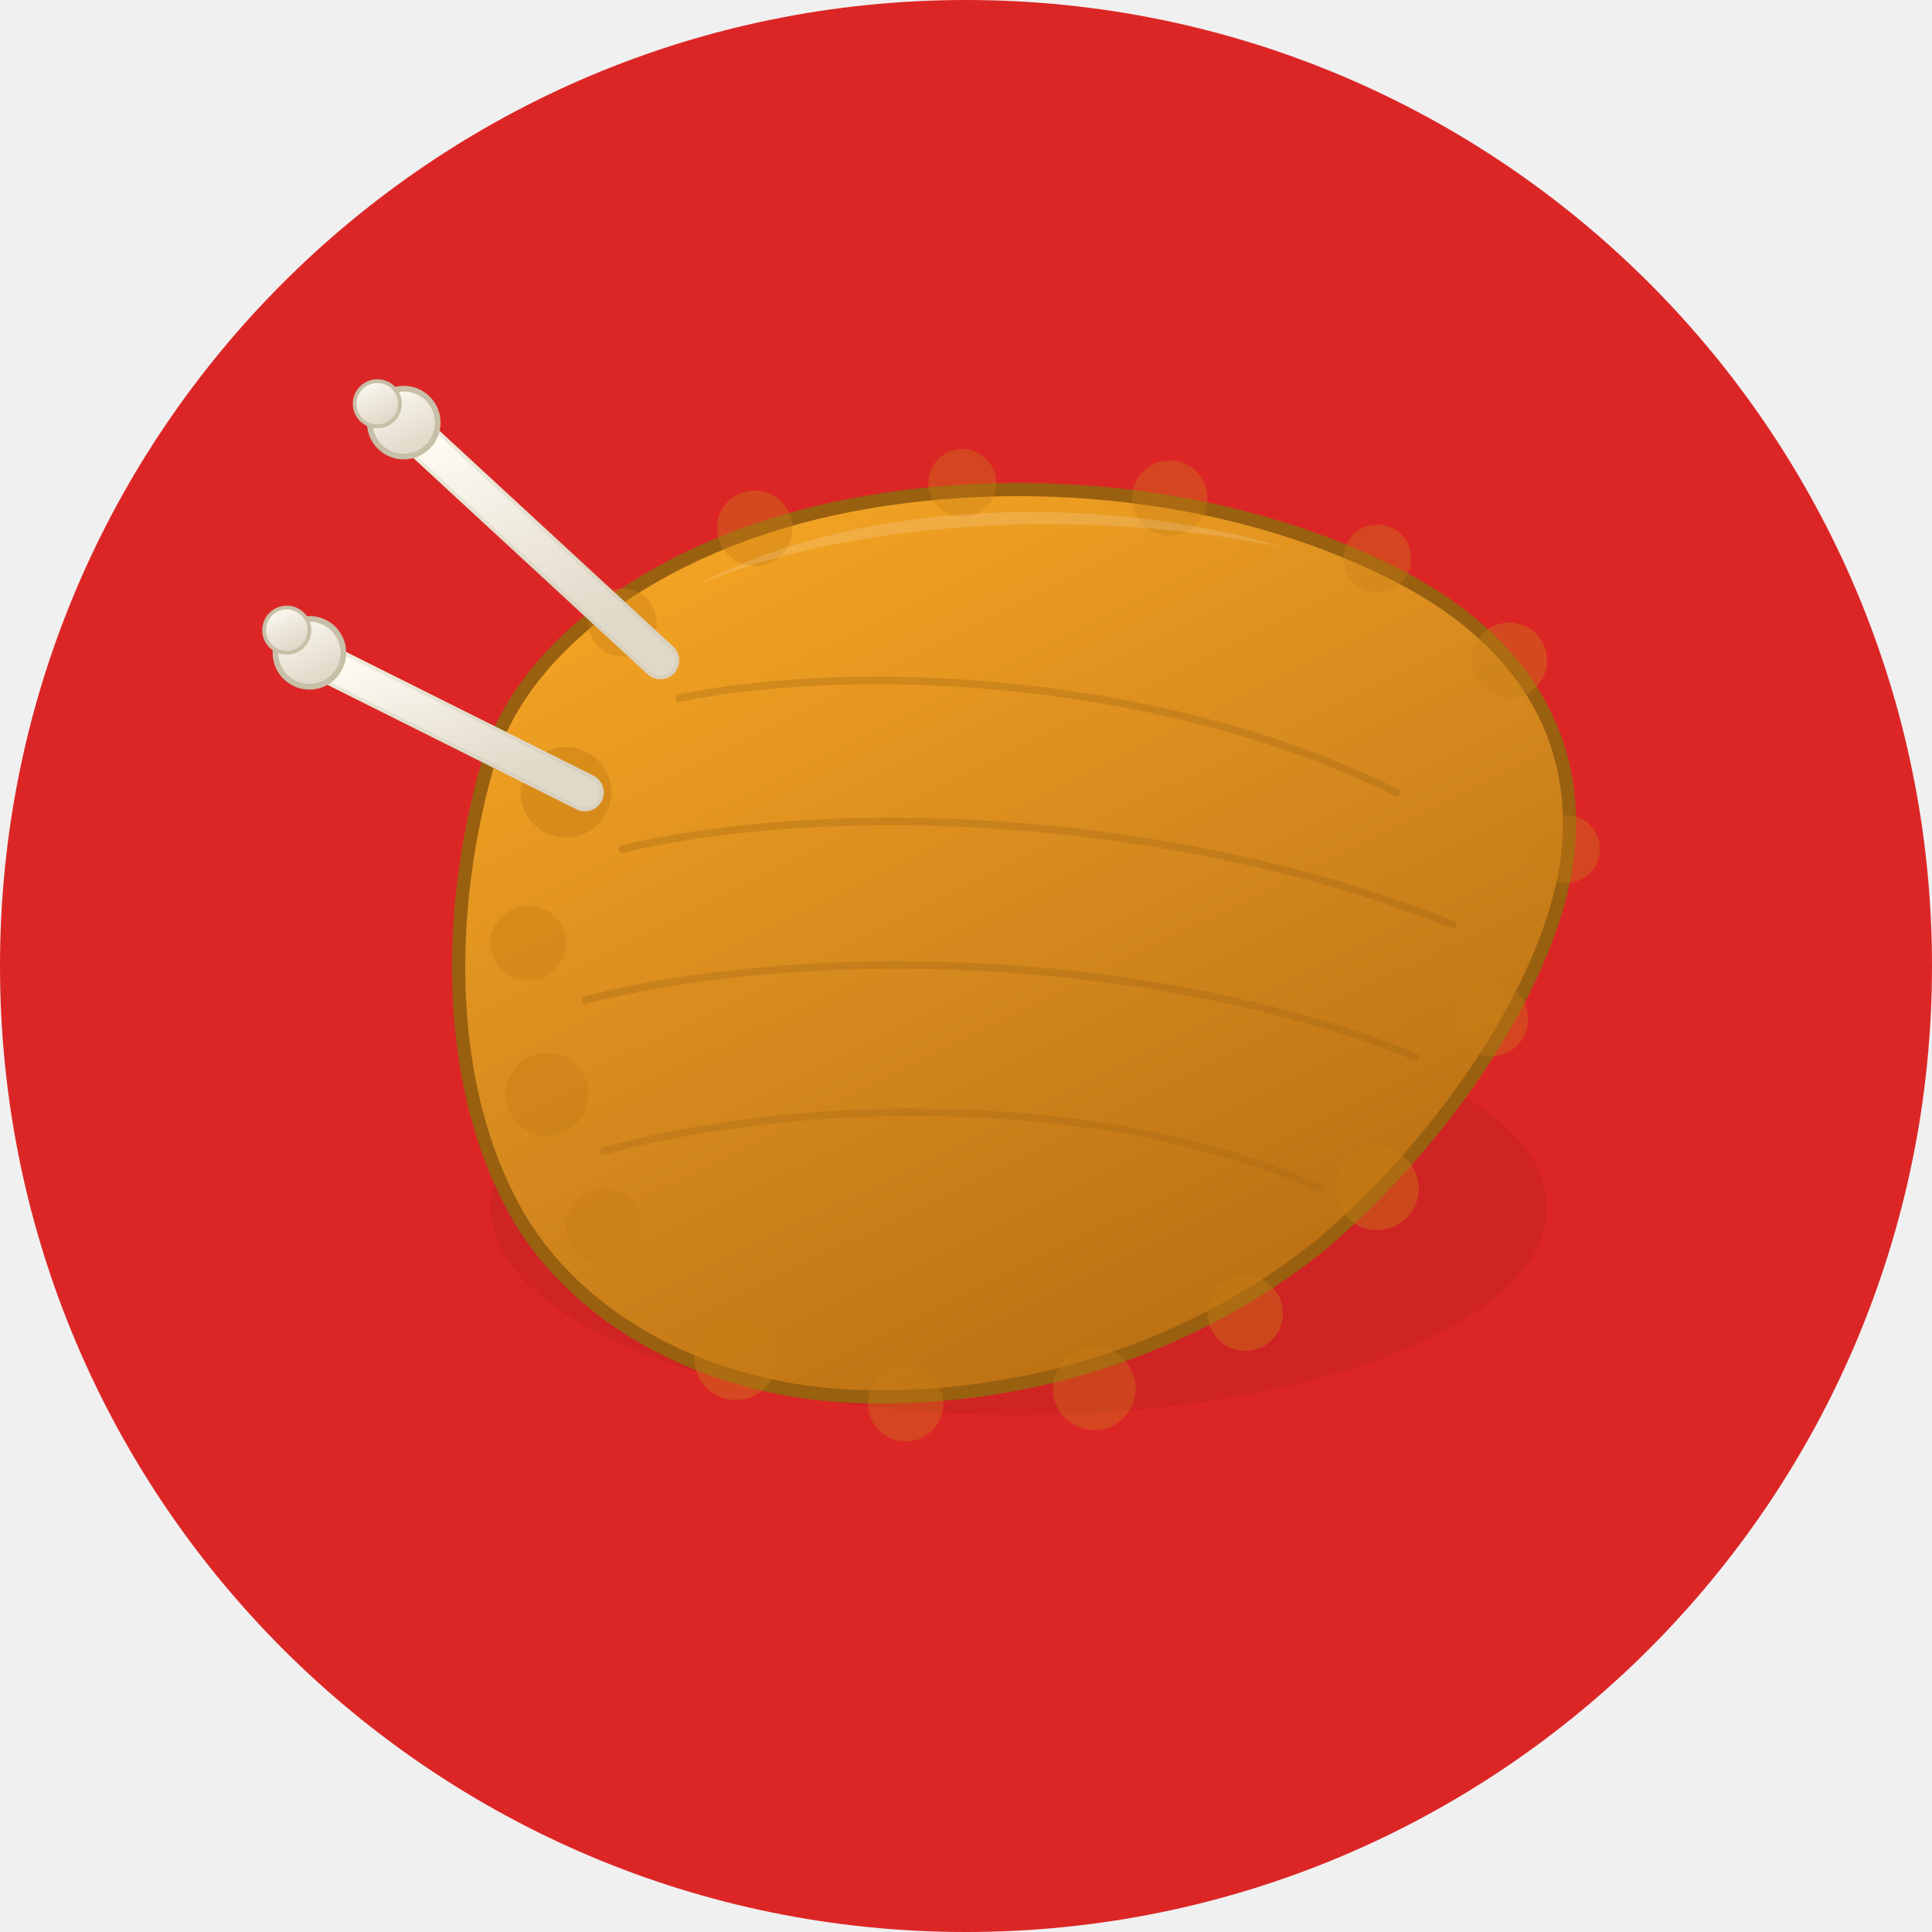
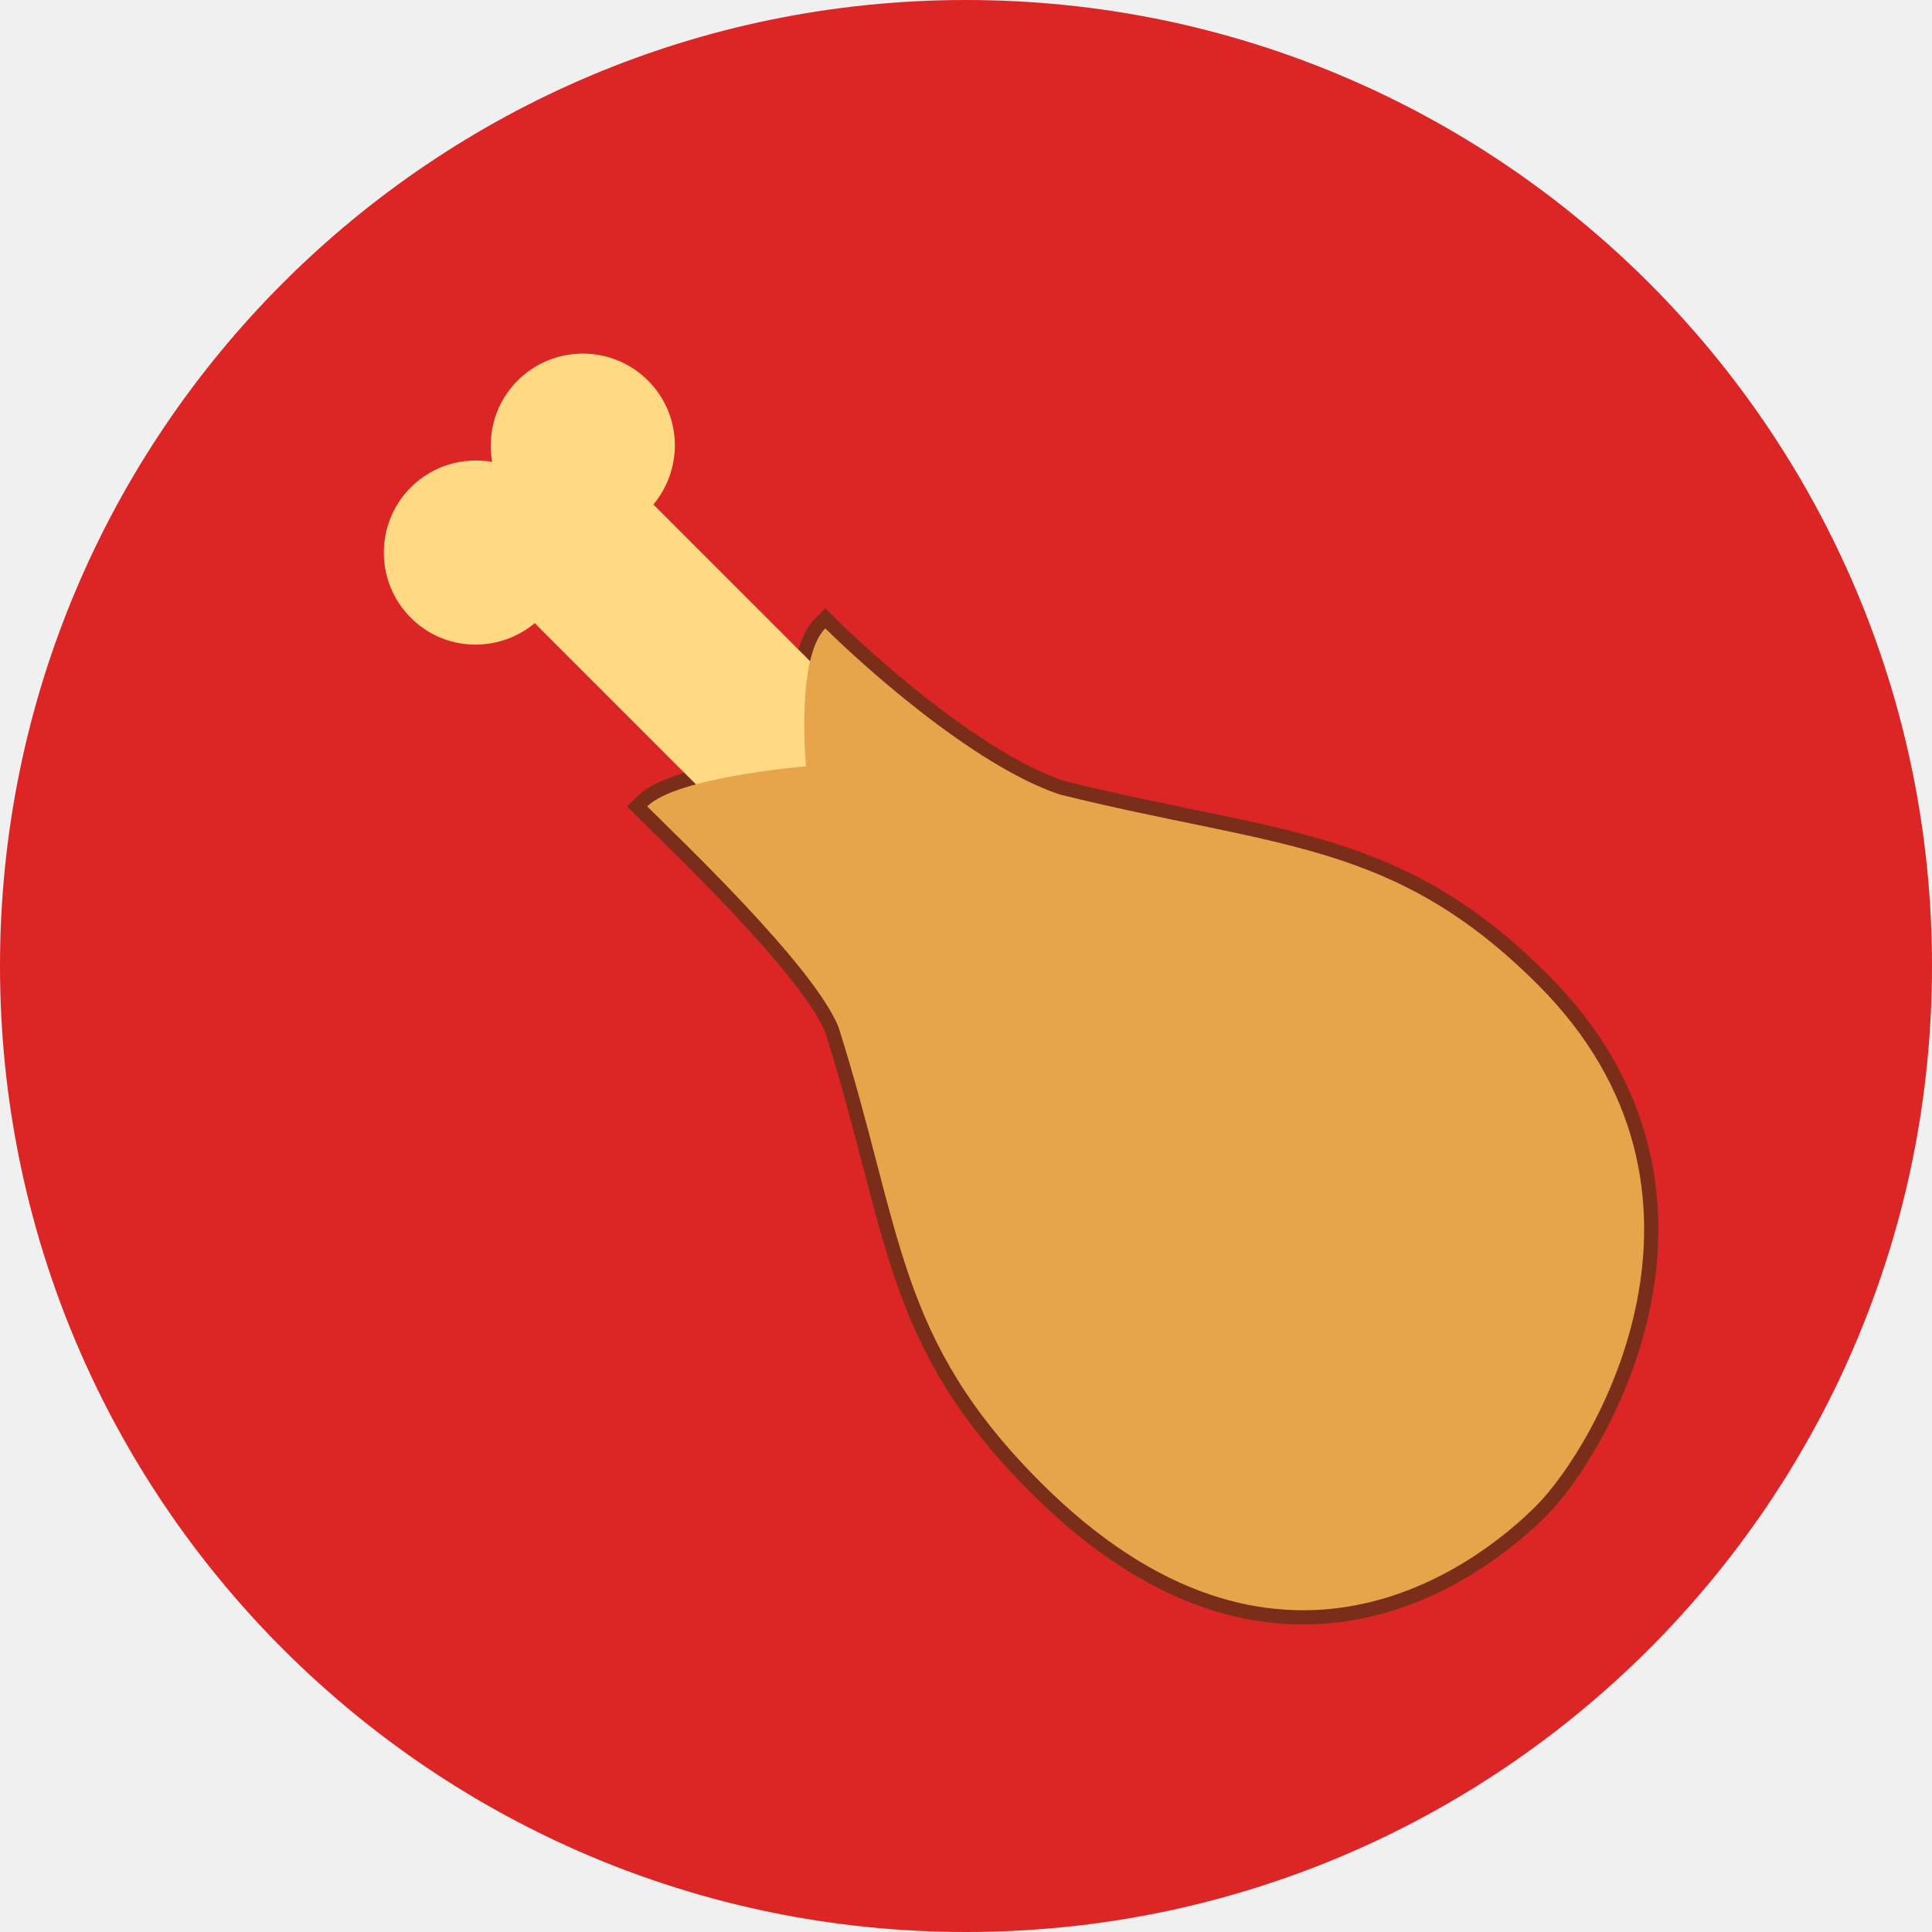
<svg xmlns="http://www.w3.org/2000/svg" width="512" height="512" viewBox="0 0 512 512">
-   <defs>
-     <linearGradient id="wing" x1="0.2" y1="0" x2="0.8" y2="1">
-       <stop offset="0%" stop-color="#F6A623" />
-       <stop offset="50%" stop-color="#D4881E" />
-       <stop offset="100%" stop-color="#B56A0F" />
-     </linearGradient>
-     <linearGradient id="bone" x1="0" y1="0" x2="0.5" y2="1">
-       <stop offset="0%" stop-color="#FFFDF5" />
-       <stop offset="100%" stop-color="#E0D8C8" />
-     </linearGradient>
-   </defs>
  <circle cx="256" cy="256" r="256" fill="#DC2626" />
-   <ellipse cx="270" cy="320" rx="140" ry="55" fill="#B91C1C" opacity="0.35" />
-   <path d="M130 200 C140 170, 175 145, 220 135 C270 124, 330 130, 375 155 C405 172, 420 198, 415 230 C410 260, 385 300, 350 330 C315 358, 270 372, 225 370 C185 368, 150 348, 135 318 C118 285, 118 240, 130 200Z" fill="url(#wing)" stroke="#996010" stroke-width="3.5" />
-   <circle cx="150" cy="210" r="12" fill="#C87D14" opacity="0.5" />
-   <circle cx="140" cy="250" r="10" fill="#C87D14" opacity="0.4" />
-   <circle cx="145" cy="290" r="11" fill="#C87D14" opacity="0.45" />
-   <circle cx="160" cy="325" r="10" fill="#C87D14" opacity="0.4" />
-   <circle cx="195" cy="360" r="11" fill="#C87D14" opacity="0.4" />
-   <circle cx="240" cy="372" r="10" fill="#C87D14" opacity="0.35" />
-   <circle cx="290" cy="368" r="11" fill="#C87D14" opacity="0.35" />
-   <circle cx="330" cy="348" r="10" fill="#C87D14" opacity="0.4" />
-   <circle cx="365" cy="315" r="11" fill="#C87D14" opacity="0.4" />
-   <circle cx="395" cy="270" r="10" fill="#C87D14" opacity="0.35" />
-   <circle cx="415" cy="225" r="9" fill="#C87D14" opacity="0.35" />
-   <circle cx="400" cy="175" r="10" fill="#C87D14" opacity="0.4" />
-   <circle cx="365" cy="148" r="9" fill="#C87D14" opacity="0.35" />
-   <circle cx="310" cy="132" r="10" fill="#C87D14" opacity="0.35" />
-   <circle cx="255" cy="128" r="9" fill="#C87D14" opacity="0.35" />
-   <circle cx="200" cy="140" r="10" fill="#C87D14" opacity="0.4" />
-   <circle cx="165" cy="165" r="9" fill="#C87D14" opacity="0.4" />
-   <path d="M180 185 C230 175, 310 180, 370 210" stroke="#996010" stroke-width="2" fill="none" stroke-linecap="round" opacity="0.3" />
-   <path d="M165 225 C220 212, 310 215, 385 245" stroke="#996010" stroke-width="2" fill="none" stroke-linecap="round" opacity="0.3" />
-   <path d="M155 265 C215 250, 305 252, 375 280" stroke="#996010" stroke-width="2" fill="none" stroke-linecap="round" opacity="0.3" />
-   <path d="M160 305 C215 290, 295 290, 350 315" stroke="#996010" stroke-width="2" fill="none" stroke-linecap="round" opacity="0.25" />
-   <path d="M185 155 C220 140, 280 133, 340 145 C290 130, 225 133, 185 155Z" fill="white" opacity="0.15" />
-   <line x1="175" y1="175" x2="110" y2="115" stroke="url(#bone)" stroke-width="10" stroke-linecap="round" />
-   <line x1="175" y1="175" x2="110" y2="115" stroke="#C8BFA8" stroke-width="10" stroke-linecap="round" opacity="0.3" />
-   <line x1="175" y1="175" x2="110" y2="115" stroke="url(#bone)" stroke-width="8" stroke-linecap="round" />
-   <circle cx="107" cy="112" r="9" fill="url(#bone)" stroke="#C8BFA8" stroke-width="1.5" />
-   <circle cx="100" cy="107" r="6" fill="url(#bone)" stroke="#C8BFA8" stroke-width="1" />
-   <line x1="155" y1="210" x2="85" y2="175" stroke="url(#bone)" stroke-width="10" stroke-linecap="round" />
-   <line x1="155" y1="210" x2="85" y2="175" stroke="#C8BFA8" stroke-width="10" stroke-linecap="round" opacity="0.3" />
-   <line x1="155" y1="210" x2="85" y2="175" stroke="url(#bone)" stroke-width="8" stroke-linecap="round" />
-   <circle cx="82" cy="173" r="9" fill="url(#bone)" stroke="#C8BFA8" stroke-width="1.5" />
-   <circle cx="76" cy="167" r="6" fill="url(#bone)" stroke="#C8BFA8" stroke-width="1" />
+   <g transform="translate(96, 91) scale(9.44)">
+     <path fill="none" stroke="#7A2E1A" stroke-width="0.8" d="M32.954 32.636c1.665-1.665 5.874-8.81.046-14.636-4.059-4.058-7.328-3.826-13.416-5.335C17.087 11.833 13.833 8.833 13 8c-.833.833-.542 3.873-.542 3.873S8.833 12.167 8 13c.833.833 4.699 4.489 5.375 6.207 1.821 5.774 1.613 8.711 5.671 12.77 6.66 6.659 12.244 2.323 13.908.659z" />
+     <path fill="#FFD983" d="M14.017 10.368L8.173 4.524c.847-1.017.805-2.525-.15-3.479-1.011-1.011-2.65-1.011-3.662 0-.621.621-.856 1.478-.715 2.282-.804-.141-1.661.094-2.282.715-1.011 1.011-1.011 2.651 0 3.662.954.955 2.462.996 3.479.15l5.844 5.844 3.33-3.33z" />
+     <path fill="#E8A44A" d="M32.954 32.636c1.665-1.665 5.874-8.81.046-14.636-4.059-4.058-7.328-3.826-13.416-5.335C17.087 11.833 13.833 8.833 13 8c-.833.833-.542 3.873-.542 3.873S8.833 12.167 8 13c.833.833 4.699 4.489 5.375 6.207 1.821 5.774 1.613 8.711 5.671 12.77 6.66 6.659 12.244 2.323 13.908.659z" />
+   </g>
</svg>
